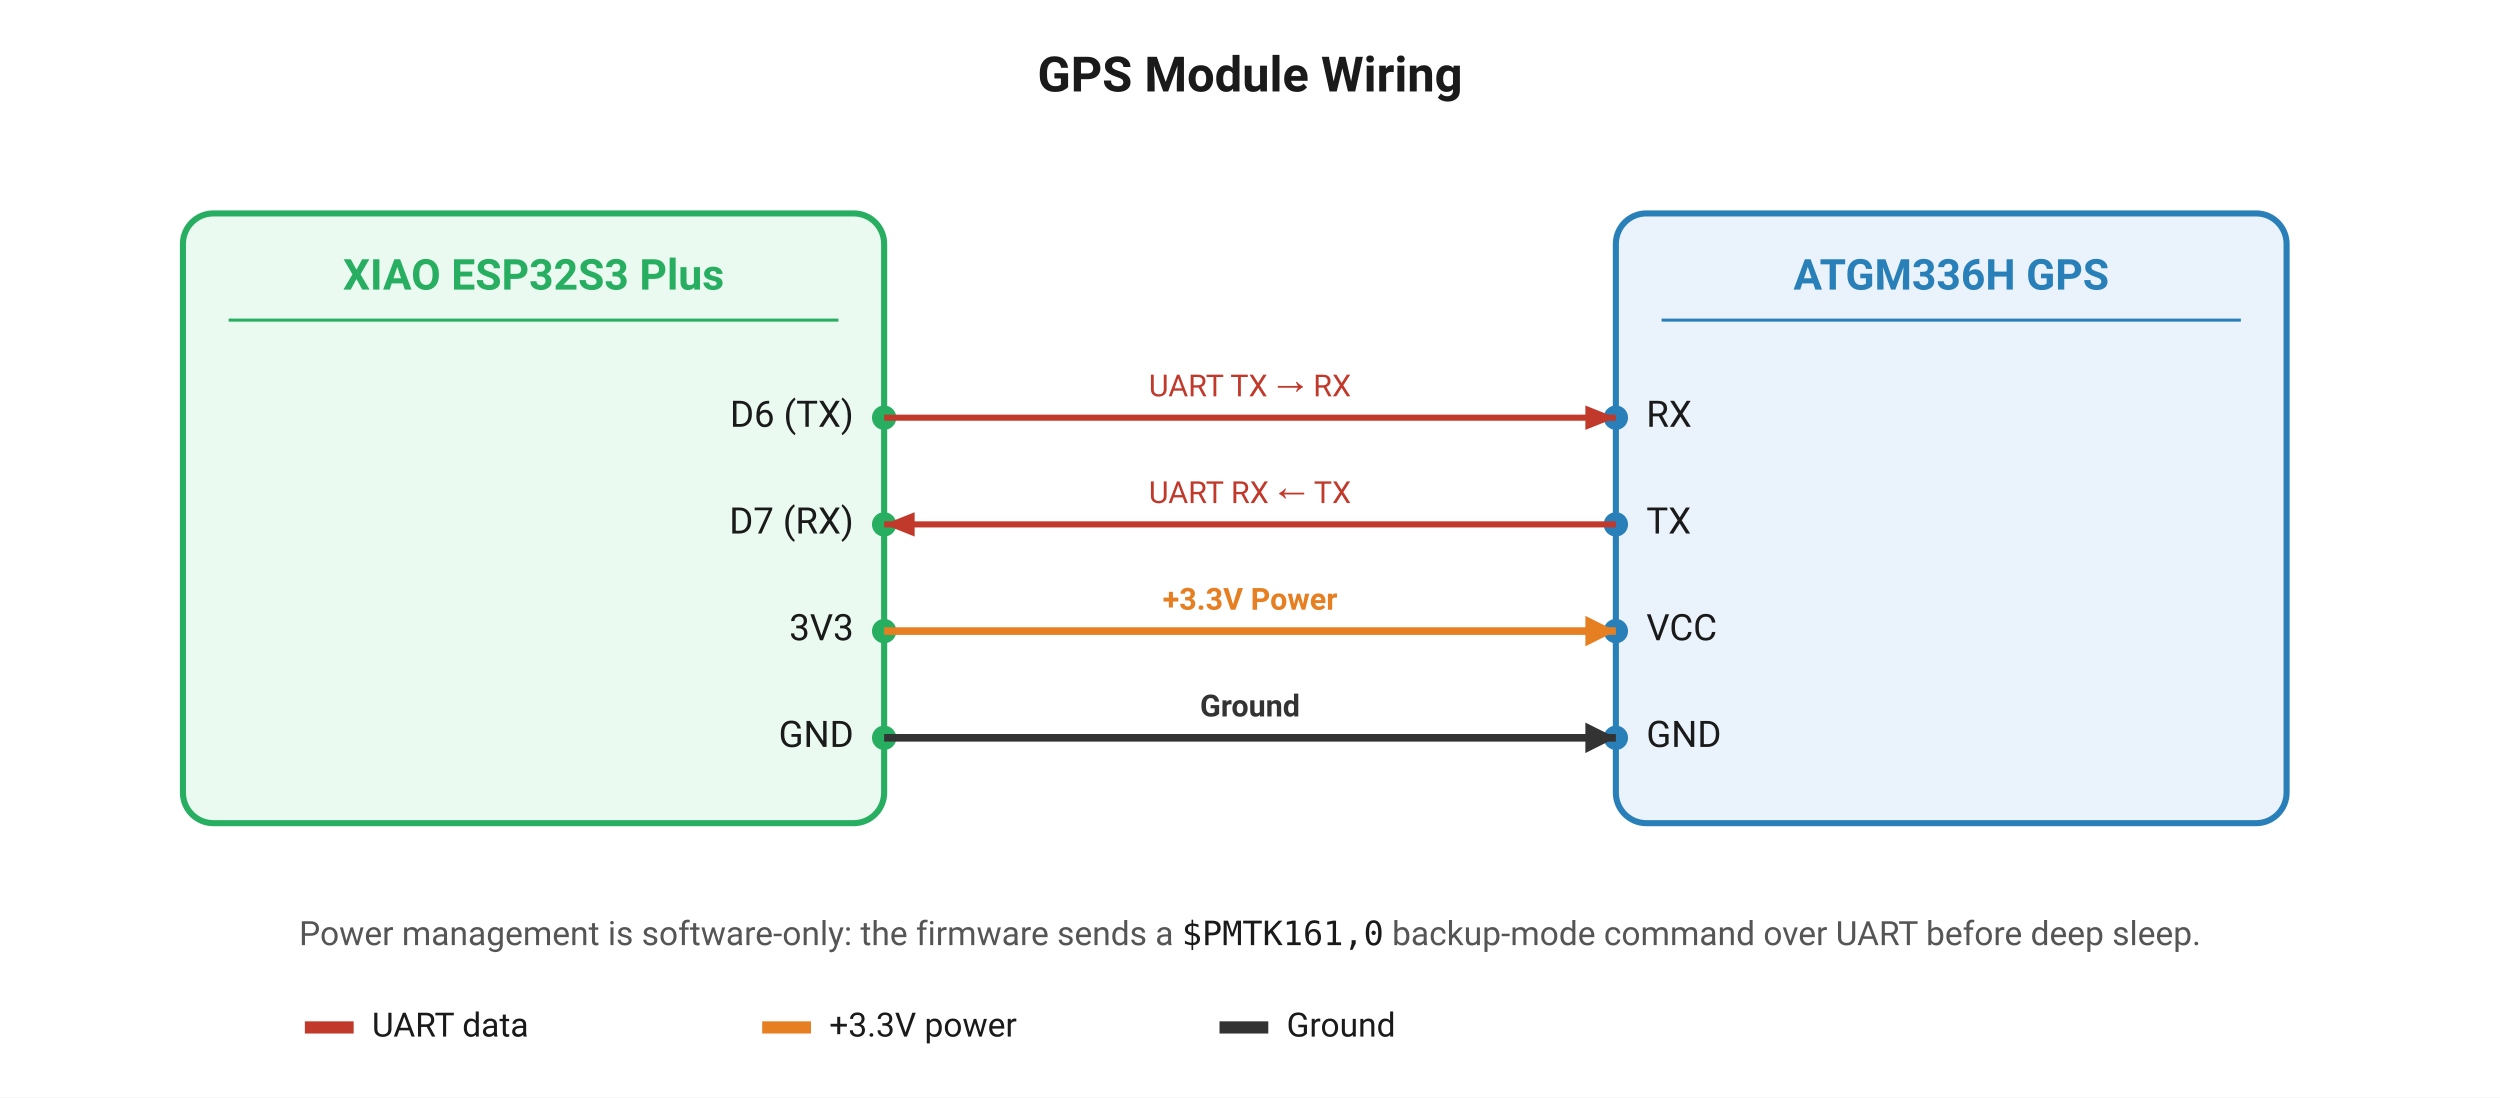
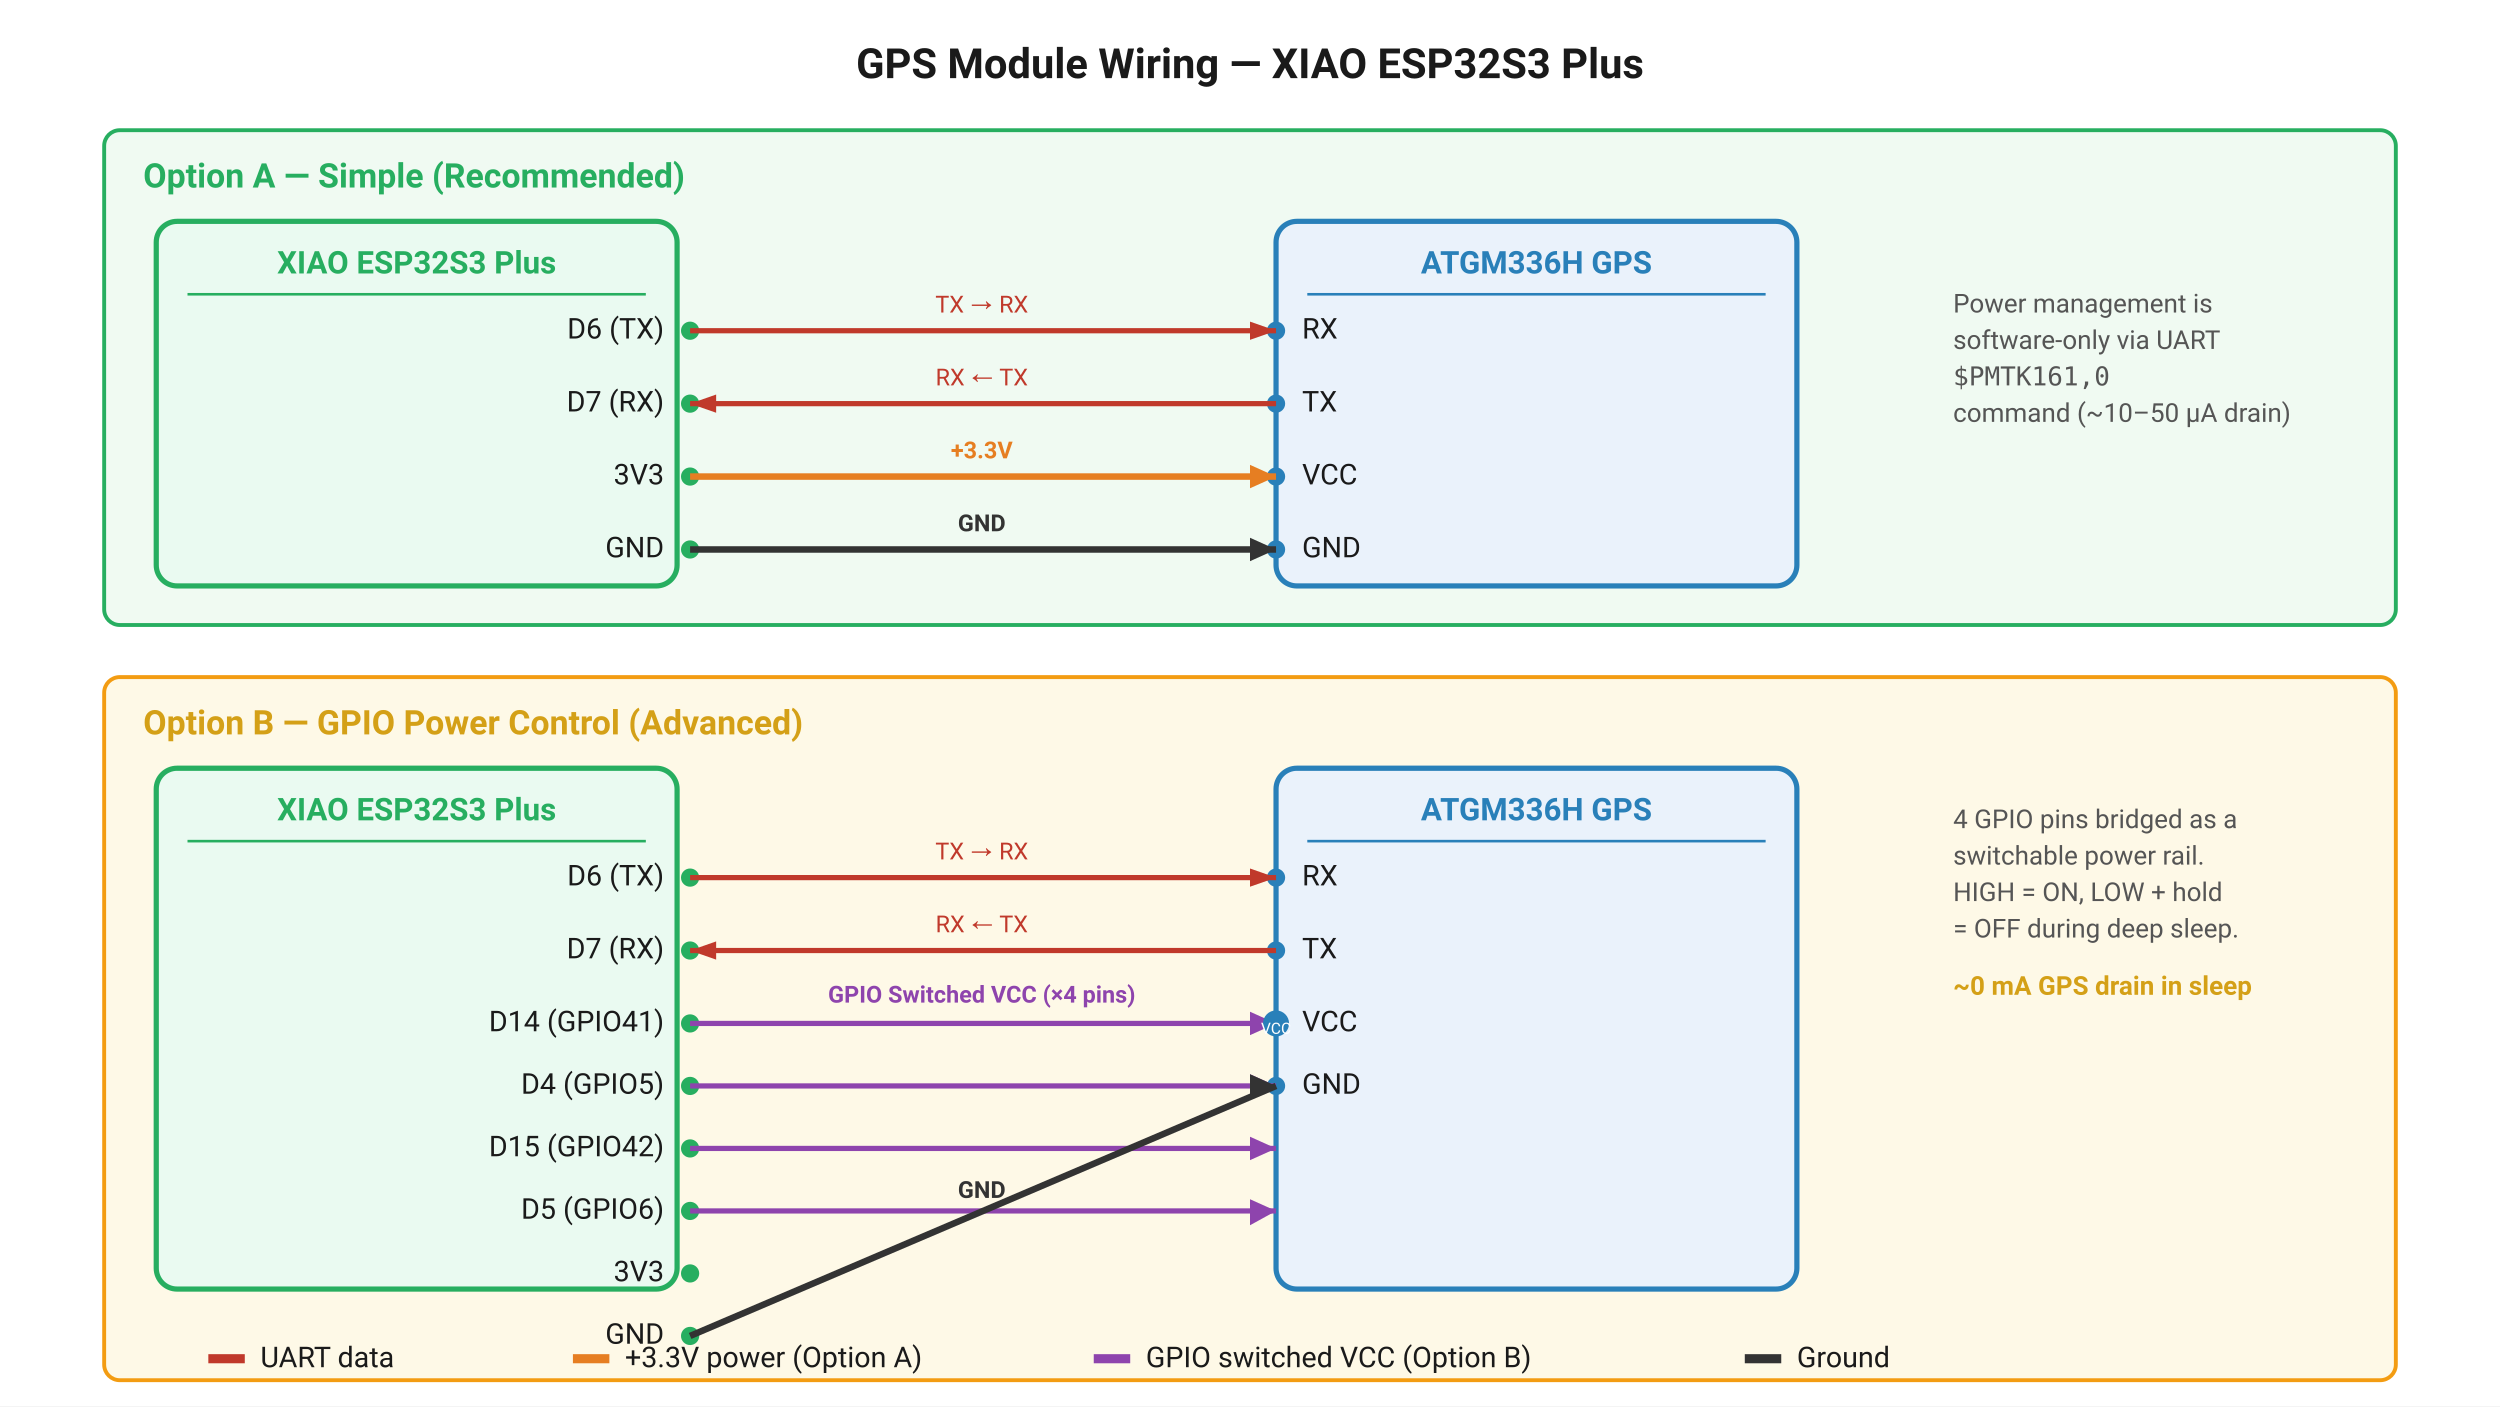
- <svg xmlns="http://www.w3.org/2000/svg" viewBox="0 0 820 360" font-family="-apple-system, BlinkMacSystemFont, 'Segoe UI', Roboto, Helvetica, Arial, sans-serif">
-   <rect width="820" height="360" fill="#ffffff" />
-   <text x="410" y="30" text-anchor="middle" font-size="16" font-weight="700" fill="#1a1a1a">GPS Module Wiring</text>
-   <rect x="60" y="70" width="230" height="200" rx="10" fill="#eafaf1" stroke="#27ae60" stroke-width="2" />
-   <text x="175" y="95" text-anchor="middle" font-size="14" font-weight="700" fill="#27ae60">XIAO ESP32S3 Plus</text>
-   <line x1="75" y1="105" x2="275" y2="105" stroke="#27ae60" stroke-width="1" />
-   <g font-size="12" fill="#1a1a1a">
-     <text x="280" y="140" text-anchor="end">D6 (TX)</text>
-     <text x="280" y="175" text-anchor="end">D7 (RX)</text>
-     <text x="280" y="210" text-anchor="end">3V3</text>
-     <text x="280" y="245" text-anchor="end">GND</text>
+ <svg xmlns="http://www.w3.org/2000/svg" viewBox="0 0 960 540" font-family="-apple-system, BlinkMacSystemFont, 'Segoe UI', Roboto, Helvetica, Arial, sans-serif">
+   <rect width="960" height="540" fill="#ffffff" />
+   <text x="480" y="30" text-anchor="middle" font-size="16" font-weight="700" fill="#1a1a1a">GPS Module Wiring — XIAO ESP32S3 Plus</text>
+   <rect x="40" y="50" width="880" height="190" rx="6" fill="#f0faf2" stroke="#27ae60" stroke-width="1.5" />
+   <text x="55" y="72" font-size="13" font-weight="700" fill="#27ae60">Option A — Simple (Recommended)</text>
+   <rect x="60" y="85" width="200" height="140" rx="8" fill="#eafaf1" stroke="#27ae60" stroke-width="2" />
+   <text x="160" y="105" text-anchor="middle" font-size="12" font-weight="700" fill="#27ae60">XIAO ESP32S3 Plus</text>
+   <line x1="72" y1="113" x2="248" y2="113" stroke="#27ae60" stroke-width="1" />
+   <g font-size="11" fill="#1a1a1a">
+     <text x="255" y="130" text-anchor="end">D6 (TX)</text>
+     <text x="255" y="158" text-anchor="end">D7 (RX)</text>
+     <text x="255" y="186" text-anchor="end">3V3</text>
+     <text x="255" y="214" text-anchor="end">GND</text>
  </g>
  <g fill="#27ae60">
-     <circle cx="290" cy="137" r="4" />
-     <circle cx="290" cy="172" r="4" />
-     <circle cx="290" cy="207" r="4" />
-     <circle cx="290" cy="242" r="4" />
+     <circle cx="265" cy="127" r="3.5" />
+     <circle cx="265" cy="155" r="3.5" />
+     <circle cx="265" cy="183" r="3.5" />
+     <circle cx="265" cy="211" r="3.5" />
  </g>
-   <rect x="530" y="70" width="220" height="200" rx="10" fill="#eaf2fb" stroke="#2980b9" stroke-width="2" />
-   <text x="640" y="95" text-anchor="middle" font-size="14" font-weight="700" fill="#2980b9">ATGM336H GPS</text>
-   <line x1="545" y1="105" x2="735" y2="105" stroke="#2980b9" stroke-width="1" />
-   <g font-size="12" fill="#1a1a1a">
-     <text x="540" y="140" text-anchor="start">RX</text>
-     <text x="540" y="175" text-anchor="start">TX</text>
-     <text x="540" y="210" text-anchor="start">VCC</text>
-     <text x="540" y="245" text-anchor="start">GND</text>
+   <rect x="490" y="85" width="200" height="140" rx="8" fill="#eaf2fb" stroke="#2980b9" stroke-width="2" />
+   <text x="590" y="105" text-anchor="middle" font-size="12" font-weight="700" fill="#2980b9">ATGM336H GPS</text>
+   <line x1="502" y1="113" x2="678" y2="113" stroke="#2980b9" stroke-width="1" />
+   <g font-size="11" fill="#1a1a1a">
+     <text x="500" y="130" text-anchor="start">RX</text>
+     <text x="500" y="158" text-anchor="start">TX</text>
+     <text x="500" y="186" text-anchor="start">VCC</text>
+     <text x="500" y="214" text-anchor="start">GND</text>
  </g>
  <g fill="#2980b9">
-     <circle cx="530" cy="137" r="4" />
-     <circle cx="530" cy="172" r="4" />
-     <circle cx="530" cy="207" r="4" />
-     <circle cx="530" cy="242" r="4" />
+     <circle cx="490" cy="127" r="3.5" />
+     <circle cx="490" cy="155" r="3.5" />
+     <circle cx="490" cy="183" r="3.5" />
+     <circle cx="490" cy="211" r="3.5" />
  </g>
-   <line x1="290" y1="137" x2="530" y2="137" stroke="#c0392b" stroke-width="2" />
-   <polygon points="520,133 530,137 520,141" fill="#c0392b" />
-   <text x="410" y="130" text-anchor="middle" font-size="10" fill="#c0392b">UART TX → RX</text>
-   <line x1="290" y1="172" x2="530" y2="172" stroke="#c0392b" stroke-width="2" />
-   <polygon points="300,168 290,172 300,176" fill="#c0392b" />
-   <text x="410" y="165" text-anchor="middle" font-size="10" fill="#c0392b">UART RX ← TX</text>
-   <line x1="290" y1="207" x2="530" y2="207" stroke="#e67e22" stroke-width="2.5" />
-   <polygon points="520,202 530,207 520,212" fill="#e67e22" />
-   <text x="410" y="200" text-anchor="middle" font-size="10" fill="#e67e22" font-weight="600">+3.3V Power</text>
-   <line x1="290" y1="242" x2="530" y2="242" stroke="#333" stroke-width="2.5" />
-   <polygon points="520,237 530,242 520,247" fill="#333" />
-   <text x="410" y="235" text-anchor="middle" font-size="10" fill="#333" font-weight="600">Ground</text>
-   <text x="410" y="310" text-anchor="middle" font-size="11" fill="#555">
-     Power management is software-only: the firmware sends a
-     <tspan font-family="ui-monospace, SFMono-Regular, Menlo, monospace" fill="#1a1a1a">$PMTK161,0</tspan>
-     backup-mode command over UART before deep sleep.
+   <line x1="265" y1="127" x2="490" y2="127" stroke="#c0392b" stroke-width="2" />
+   <polygon points="480,123.5 490,127 480,130.5" fill="#c0392b" />
+   <text x="377" y="120" text-anchor="middle" font-size="9" fill="#c0392b">TX → RX</text>
+   <line x1="265" y1="155" x2="490" y2="155" stroke="#c0392b" stroke-width="2" />
+   <polygon points="275,151.5 265,155 275,158.5" fill="#c0392b" />
+   <text x="377" y="148" text-anchor="middle" font-size="9" fill="#c0392b">RX ← TX</text>
+   <line x1="265" y1="183" x2="490" y2="183" stroke="#e67e22" stroke-width="2.5" />
+   <polygon points="480,178.5 490,183 480,187.5" fill="#e67e22" />
+   <text x="377" y="176" text-anchor="middle" font-size="9" fill="#e67e22" font-weight="600">+3.3V</text>
+   <line x1="265" y1="211" x2="490" y2="211" stroke="#333" stroke-width="2.5" />
+   <polygon points="480,206.5 490,211 480,215.5" fill="#333" />
+   <text x="377" y="204" text-anchor="middle" font-size="9" fill="#333" font-weight="600">GND</text>
+   <text x="750" y="120" font-size="10" fill="#555">Power management is</text>
+   <text x="750" y="134" font-size="10" fill="#555">software-only via UART</text>
+   <text x="750" y="148" font-size="10" fill="#555">
+     <tspan font-family="ui-monospace, SFMono-Regular, Menlo, monospace">$PMTK161,0</tspan>
  </text>
+   <text x="750" y="162" font-size="10" fill="#555">command (~10–50 µA drain)</text>
+   <rect x="40" y="260" width="880" height="270" rx="6" fill="#fef9e7" stroke="#f39c12" stroke-width="1.5" />
+   <text x="55" y="282" font-size="13" font-weight="700" fill="#d4a017">Option B — GPIO Power Control (Advanced)</text>
+   <rect x="60" y="295" width="200" height="200" rx="8" fill="#eafaf1" stroke="#27ae60" stroke-width="2" />
+   <text x="160" y="315" text-anchor="middle" font-size="12" font-weight="700" fill="#27ae60">XIAO ESP32S3 Plus</text>
+   <line x1="72" y1="323" x2="248" y2="323" stroke="#27ae60" stroke-width="1" />
  <g font-size="11" fill="#1a1a1a">
-     <rect x="100" y="335" width="16" height="4" fill="#c0392b" />
-     <text x="122" y="340">UART data</text>
-     <rect x="250" y="335" width="16" height="4" fill="#e67e22" />
-     <text x="272" y="340">+3.3V power</text>
-     <rect x="400" y="335" width="16" height="4" fill="#333" />
-     <text x="422" y="340">Ground</text>
+     <text x="255" y="340" text-anchor="end">D6 (TX)</text>
+     <text x="255" y="368" text-anchor="end">D7 (RX)</text>
+     <text x="255" y="396" text-anchor="end">D14 (GPIO41)</text>
+     <text x="255" y="420" text-anchor="end">D4  (GPIO5)</text>
+     <text x="255" y="444" text-anchor="end">D15 (GPIO42)</text>
+     <text x="255" y="468" text-anchor="end">D5  (GPIO6)</text>
+     <text x="255" y="492" text-anchor="end">3V3</text>
+     <text x="255" y="516" text-anchor="end">GND</text>
+   </g>
+   <g fill="#27ae60">
+     <circle cx="265" cy="337" r="3.5" />
+     <circle cx="265" cy="365" r="3.5" />
+     <circle cx="265" cy="393" r="3.5" />
+     <circle cx="265" cy="417" r="3.5" />
+     <circle cx="265" cy="441" r="3.5" />
+     <circle cx="265" cy="465" r="3.5" />
+     <circle cx="265" cy="489" r="3.5" />
+     <circle cx="265" cy="513" r="3.5" />
+   </g>
+   <rect x="490" y="295" width="200" height="200" rx="8" fill="#eaf2fb" stroke="#2980b9" stroke-width="2" />
+   <text x="590" y="315" text-anchor="middle" font-size="12" font-weight="700" fill="#2980b9">ATGM336H GPS</text>
+   <line x1="502" y1="323" x2="678" y2="323" stroke="#2980b9" stroke-width="1" />
+   <g font-size="11" fill="#1a1a1a">
+     <text x="500" y="340" text-anchor="start">RX</text>
+     <text x="500" y="368" text-anchor="start">TX</text>
+     <text x="500" y="396" text-anchor="start">VCC</text>
+     <text x="500" y="420" text-anchor="start">GND</text>
+   </g>
+   <g fill="#2980b9">
+     <circle cx="490" cy="337" r="3.5" />
+     <circle cx="490" cy="365" r="3.5" />
+     <circle cx="490" cy="393" r="3.5" />
+     <circle cx="490" cy="417" r="3.5" />
+   </g>
+   <line x1="265" y1="337" x2="490" y2="337" stroke="#c0392b" stroke-width="2" />
+   <polygon points="480,333.5 490,337 480,340.5" fill="#c0392b" />
+   <text x="377" y="330" text-anchor="middle" font-size="9" fill="#c0392b">TX → RX</text>
+   <line x1="265" y1="365" x2="490" y2="365" stroke="#c0392b" stroke-width="2" />
+   <polygon points="275,361.5 265,365 275,368.5" fill="#c0392b" />
+   <text x="377" y="358" text-anchor="middle" font-size="9" fill="#c0392b">RX ← TX</text>
+   <line x1="265" y1="393" x2="490" y2="393" stroke="#8e44ad" stroke-width="2" />
+   <polygon points="480,388.5 490,393 480,397.5" fill="#8e44ad" />
+   <line x1="265" y1="417" x2="490" y2="417" stroke="#8e44ad" stroke-width="2" />
+   <polygon points="480,412.5 490,417 480,421.5" fill="#8e44ad" />
+   <line x1="265" y1="441" x2="490" y2="441" stroke="#8e44ad" stroke-width="2" />
+   <polygon points="480,436.5 490,441 480,445.5" fill="#8e44ad" />
+   <line x1="265" y1="465" x2="490" y2="465" stroke="#8e44ad" stroke-width="2" />
+   <polygon points="480,460.5 490,465 480,470.5" fill="#8e44ad" />
+   <circle cx="490" cy="393" r="5" fill="#2980b9" />
+   <text x="490" y="397" text-anchor="middle" font-size="6" fill="#fff">VCC</text>
+   <text x="377" y="385" text-anchor="middle" font-size="9" fill="#8e44ad" font-weight="600">GPIO Switched VCC (×4 pins)</text>
+   <line x1="265" y1="513" x2="490" y2="417" stroke="#333" stroke-width="2.5" />
+   <polygon points="480,412.5 490,417 480,421.5" fill="#333" />
+   <text x="377" y="460" text-anchor="middle" font-size="9" fill="#333" font-weight="600">GND</text>
+   <text x="750" y="318" font-size="10" fill="#555">4 GPIO pins bridged as a</text>
+   <text x="750" y="332" font-size="10" fill="#555">switchable power rail.</text>
+   <text x="750" y="346" font-size="10" fill="#555">HIGH = ON, LOW + hold</text>
+   <text x="750" y="360" font-size="10" fill="#555">= OFF during deep sleep.</text>
+   <text x="750" y="382" font-size="10" fill="#d4a017" font-weight="600">~0 mA GPS drain in sleep</text>
+   <g font-size="11" fill="#1a1a1a">
+     <rect x="80" y="520" width="14" height="3.5" fill="#c0392b" />
+     <text x="100" y="525">UART data</text>
+     <rect x="220" y="520" width="14" height="3.5" fill="#e67e22" />
+     <text x="240" y="525">+3.3V power (Option A)</text>
+     <rect x="420" y="520" width="14" height="3.5" fill="#8e44ad" />
+     <text x="440" y="525">GPIO switched VCC (Option B)</text>
+     <rect x="670" y="520" width="14" height="3.5" fill="#333" />
+     <text x="690" y="525">Ground</text>
  </g>
</svg>
